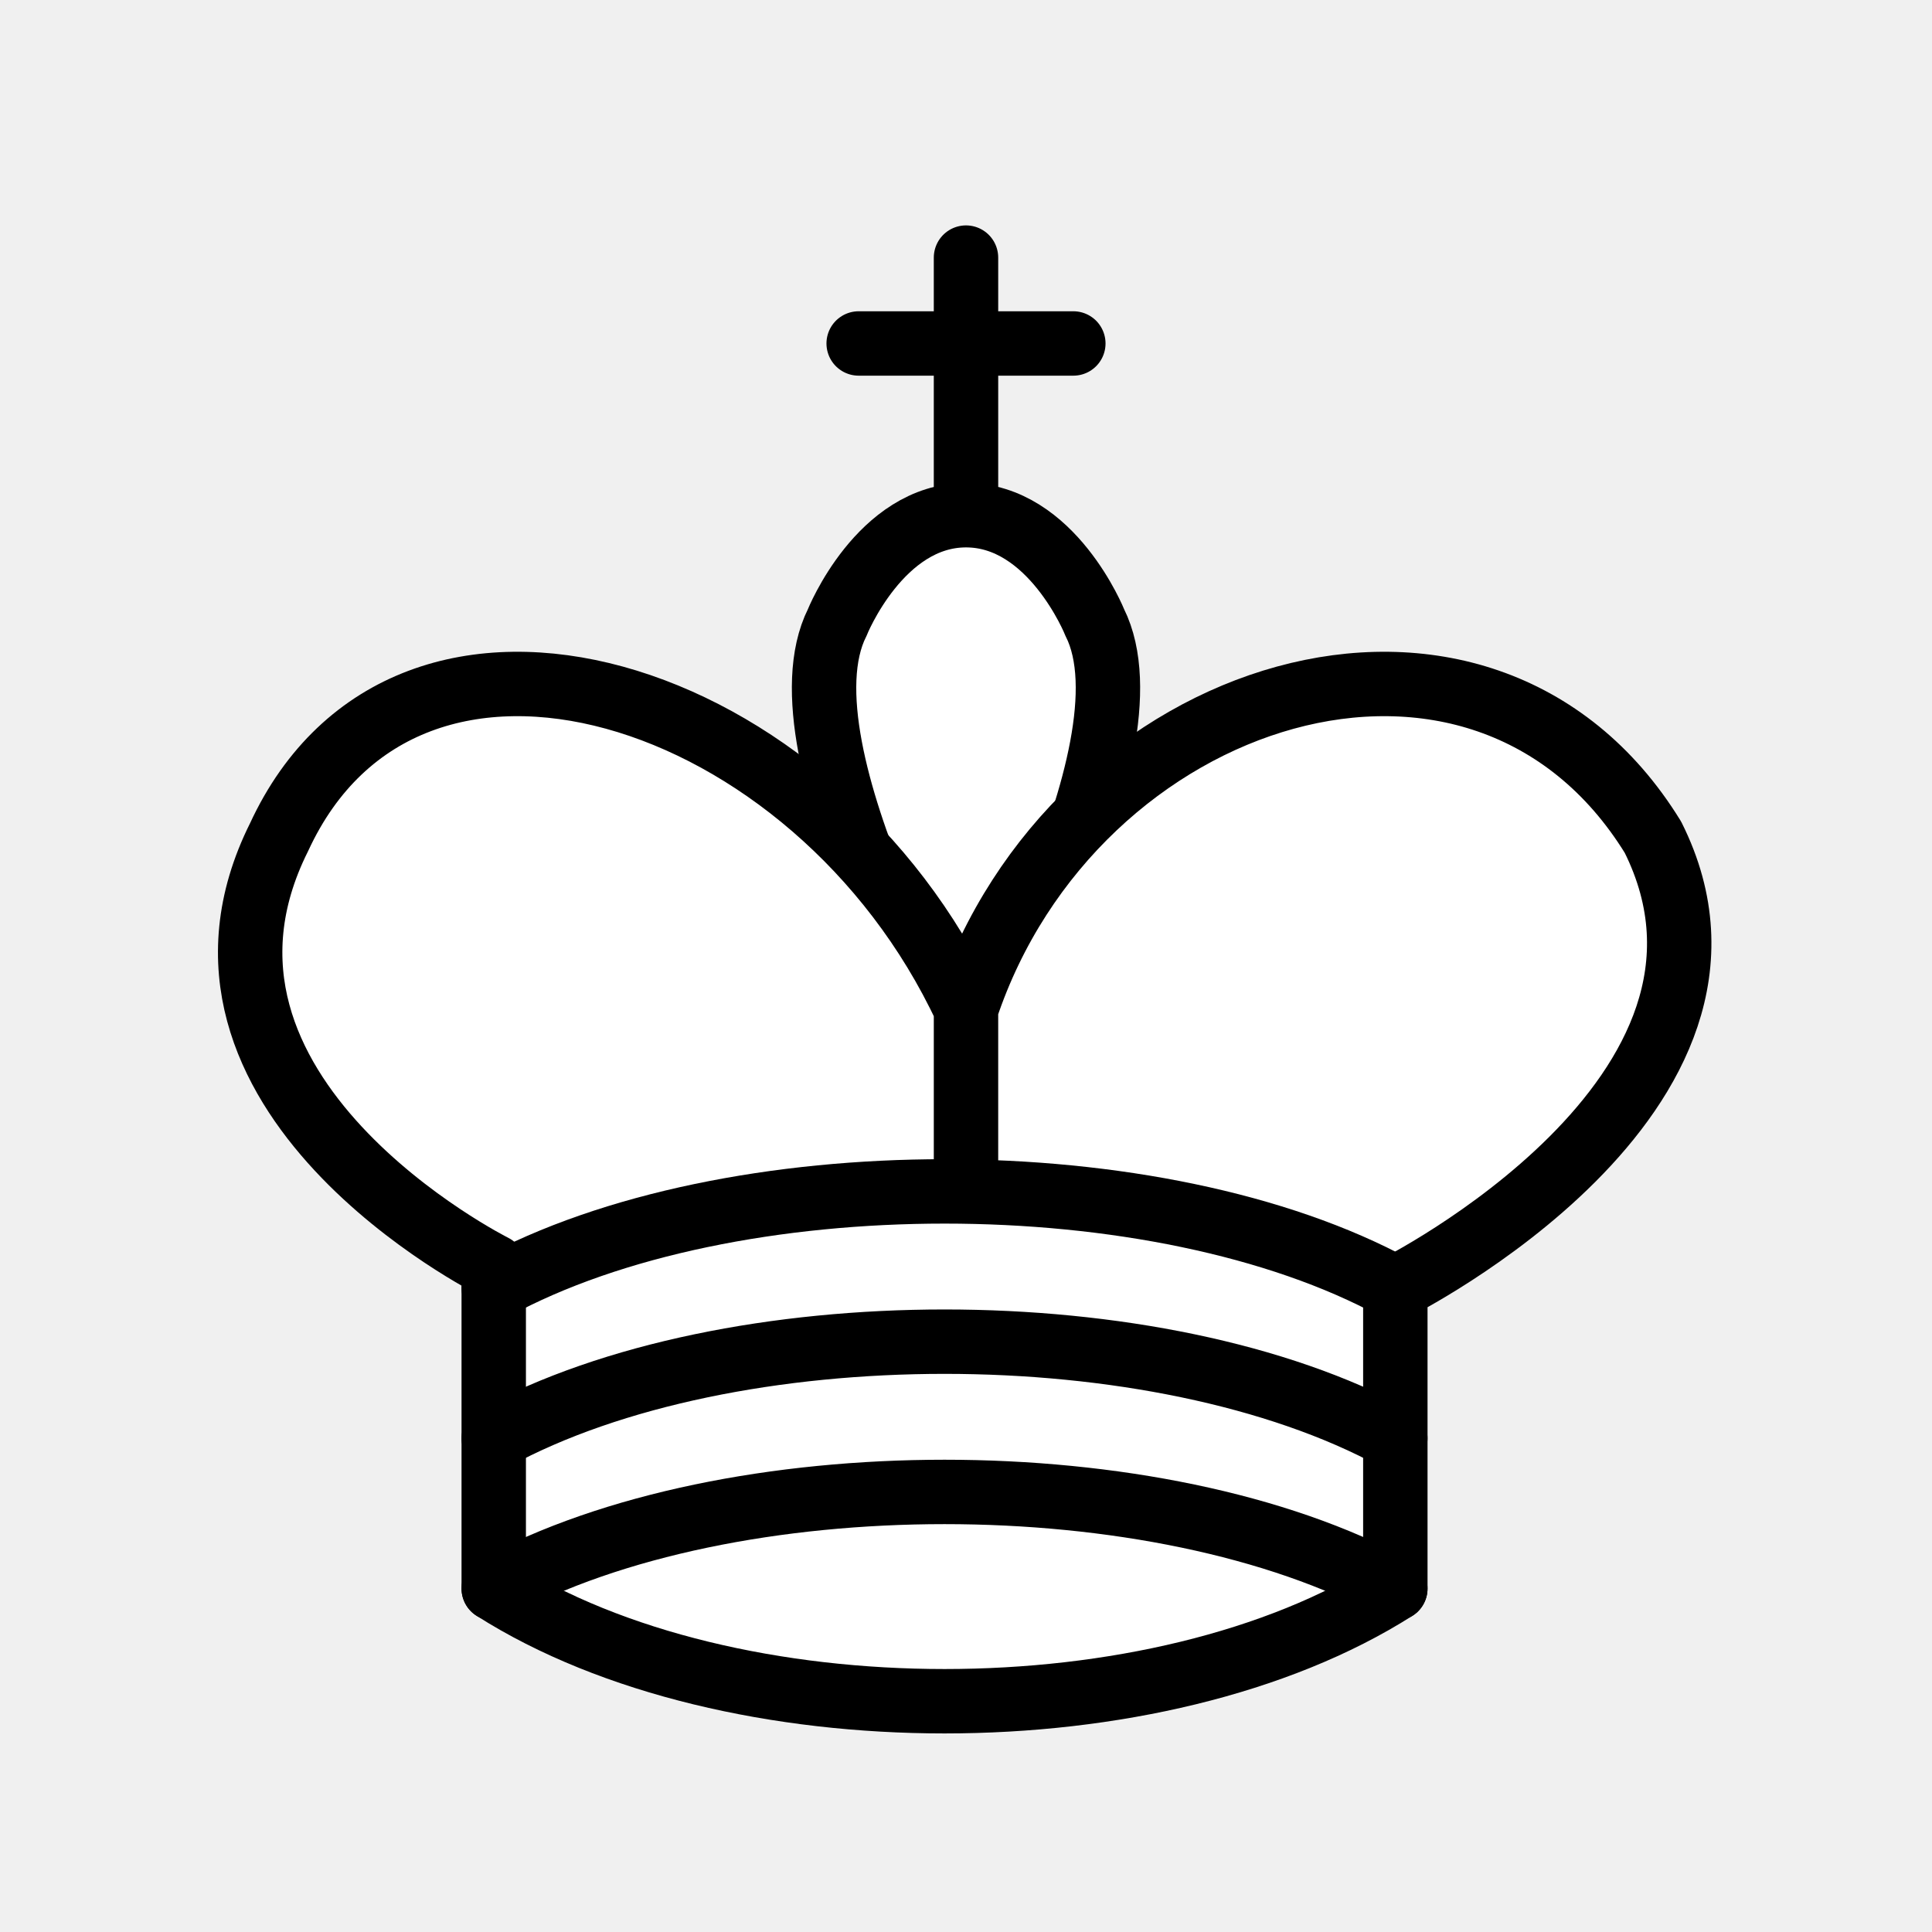
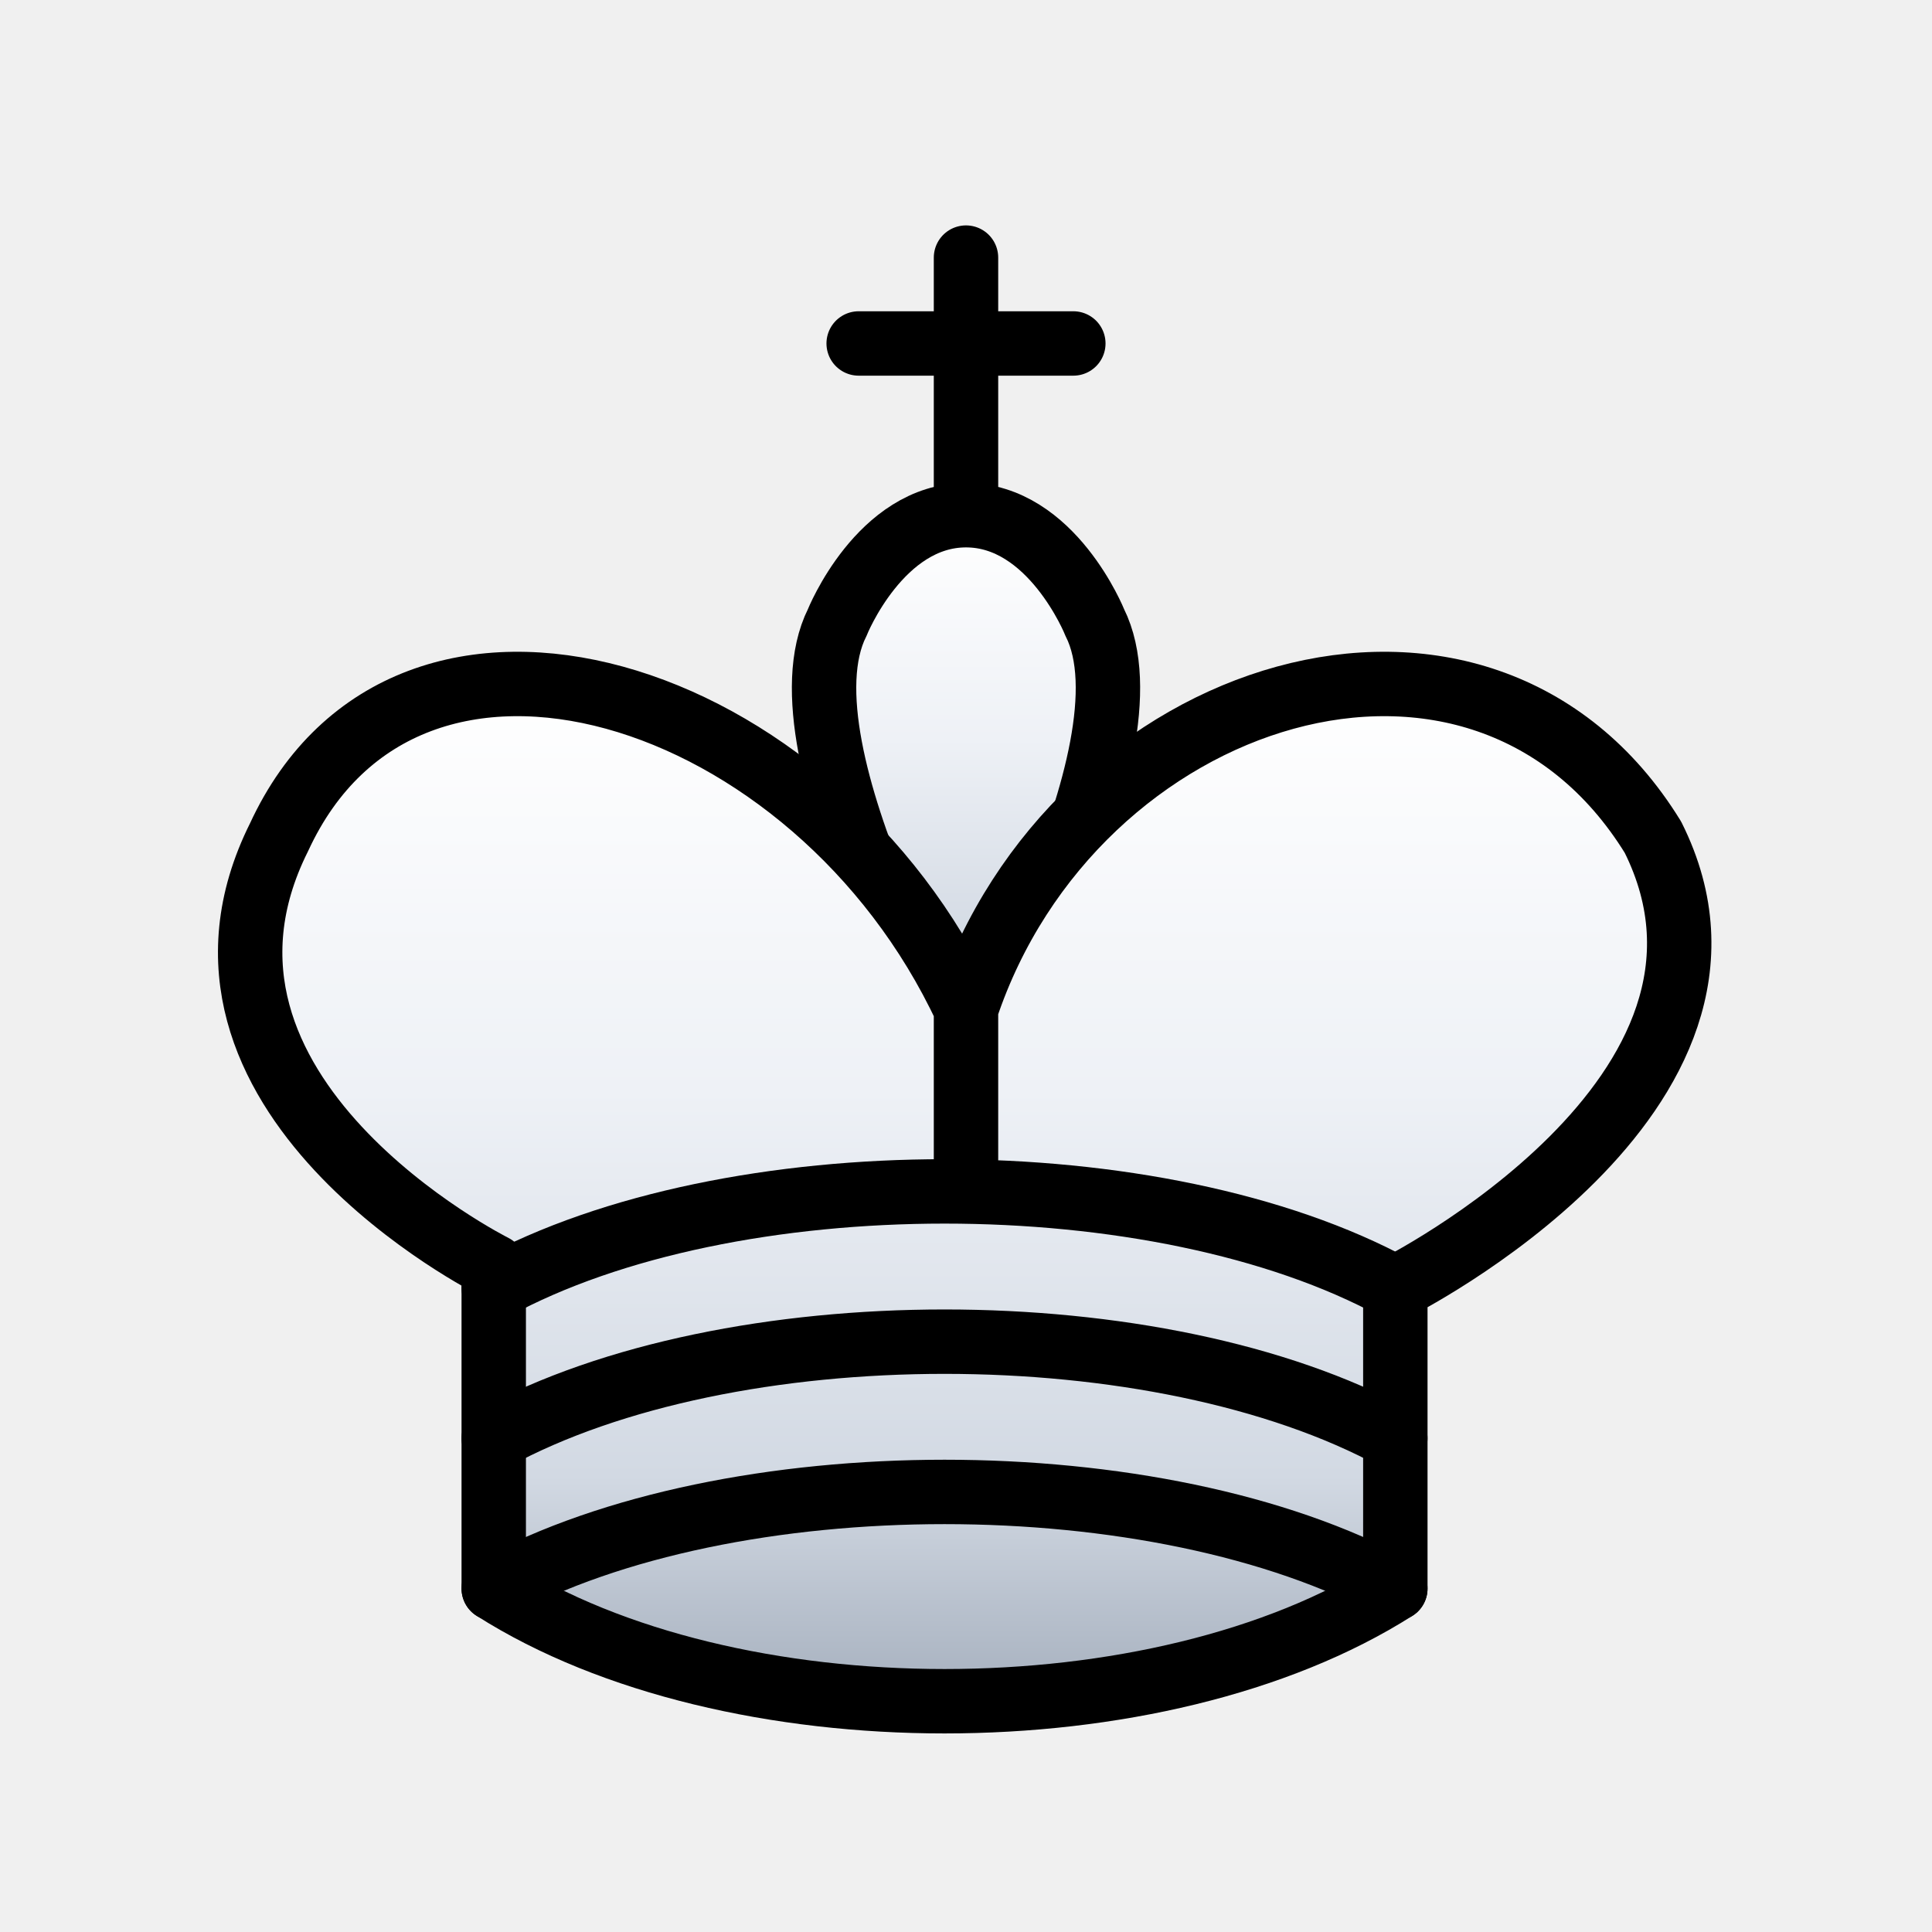
<svg xmlns="http://www.w3.org/2000/svg" viewBox="0 0 45 45">
+   <defs>
+     <linearGradient id="wGrad" x1="0" y1="0" x2="0" y2="1">
+       <stop offset="0" stop-color="#ffffff" />
+       <stop offset=".4" stop-color="#eef1f6" />
+       <stop offset=".78" stop-color="#d2d9e3" />
+       <stop offset="1" stop-color="#a6b0be" />
+     </linearGradient>
+     <linearGradient id="wGloss" x1="0" y1="0" x2="0" y2="1">
+       <stop offset="0" stop-color="#ffffff" stop-opacity=".9" />
+       <stop offset=".45" stop-color="#ffffff" stop-opacity="0" />
+     </linearGradient>
+     <linearGradient id="bGrad" x1="0" y1="0" x2="0" y2="1">
+       <stop offset="0" stop-color="#7c8492" />
+       <stop offset=".4" stop-color="#3b414d" />
+       <stop offset=".78" stop-color="#1d212a" />
+       <stop offset="1" stop-color="#080a0e" />
+     </linearGradient>
+   </defs>
  <g fill="none" fill-rule="evenodd" stroke="#000" stroke-linecap="round" stroke-linejoin="round" stroke-width="1.5">
    <path stroke-linejoin="miter" d="M22.5 11.63V6M20 8h5" />
-     <path fill="#fff" stroke-linecap="butt" stroke-linejoin="miter" d="M22.5 25s4.5-7.5 3-10.5c0 0-1-2.5-3-2.5s-3 2.5-3 2.5c-1.5 3 3 10.5 3 10.5" />
-     <path fill="#fff" d="M11.5 37c5.5 3.5 15.5 3.5 21 0v-7s9-4.5 6-10.5c-4-6.5-13.5-3.5-16 4V27v-3.5c-3.5-7.5-13-10.5-16-4-3 6 5 10 5 10z" />
+     <path fill="url(#wGrad)" stroke-linecap="butt" stroke-linejoin="miter" d="M22.5 25s4.5-7.5 3-10.5c0 0-1-2.5-3-2.5s-3 2.5-3 2.5c-1.5 3 3 10.5 3 10.5" />
+     <path fill="url(#wGrad)" d="M11.5 37c5.5 3.5 15.5 3.5 21 0v-7s9-4.5 6-10.5c-4-6.5-13.5-3.5-16 4V27v-3.5c-3.5-7.5-13-10.5-16-4-3 6 5 10 5 10z" />
    <path d="M11.5 30c5.5-3 15.5-3 21 0m-21 3.5c5.5-3 15.5-3 21 0m-21 3.5c5.5-3 15.5-3 21 0" />
  </g>
</svg>
